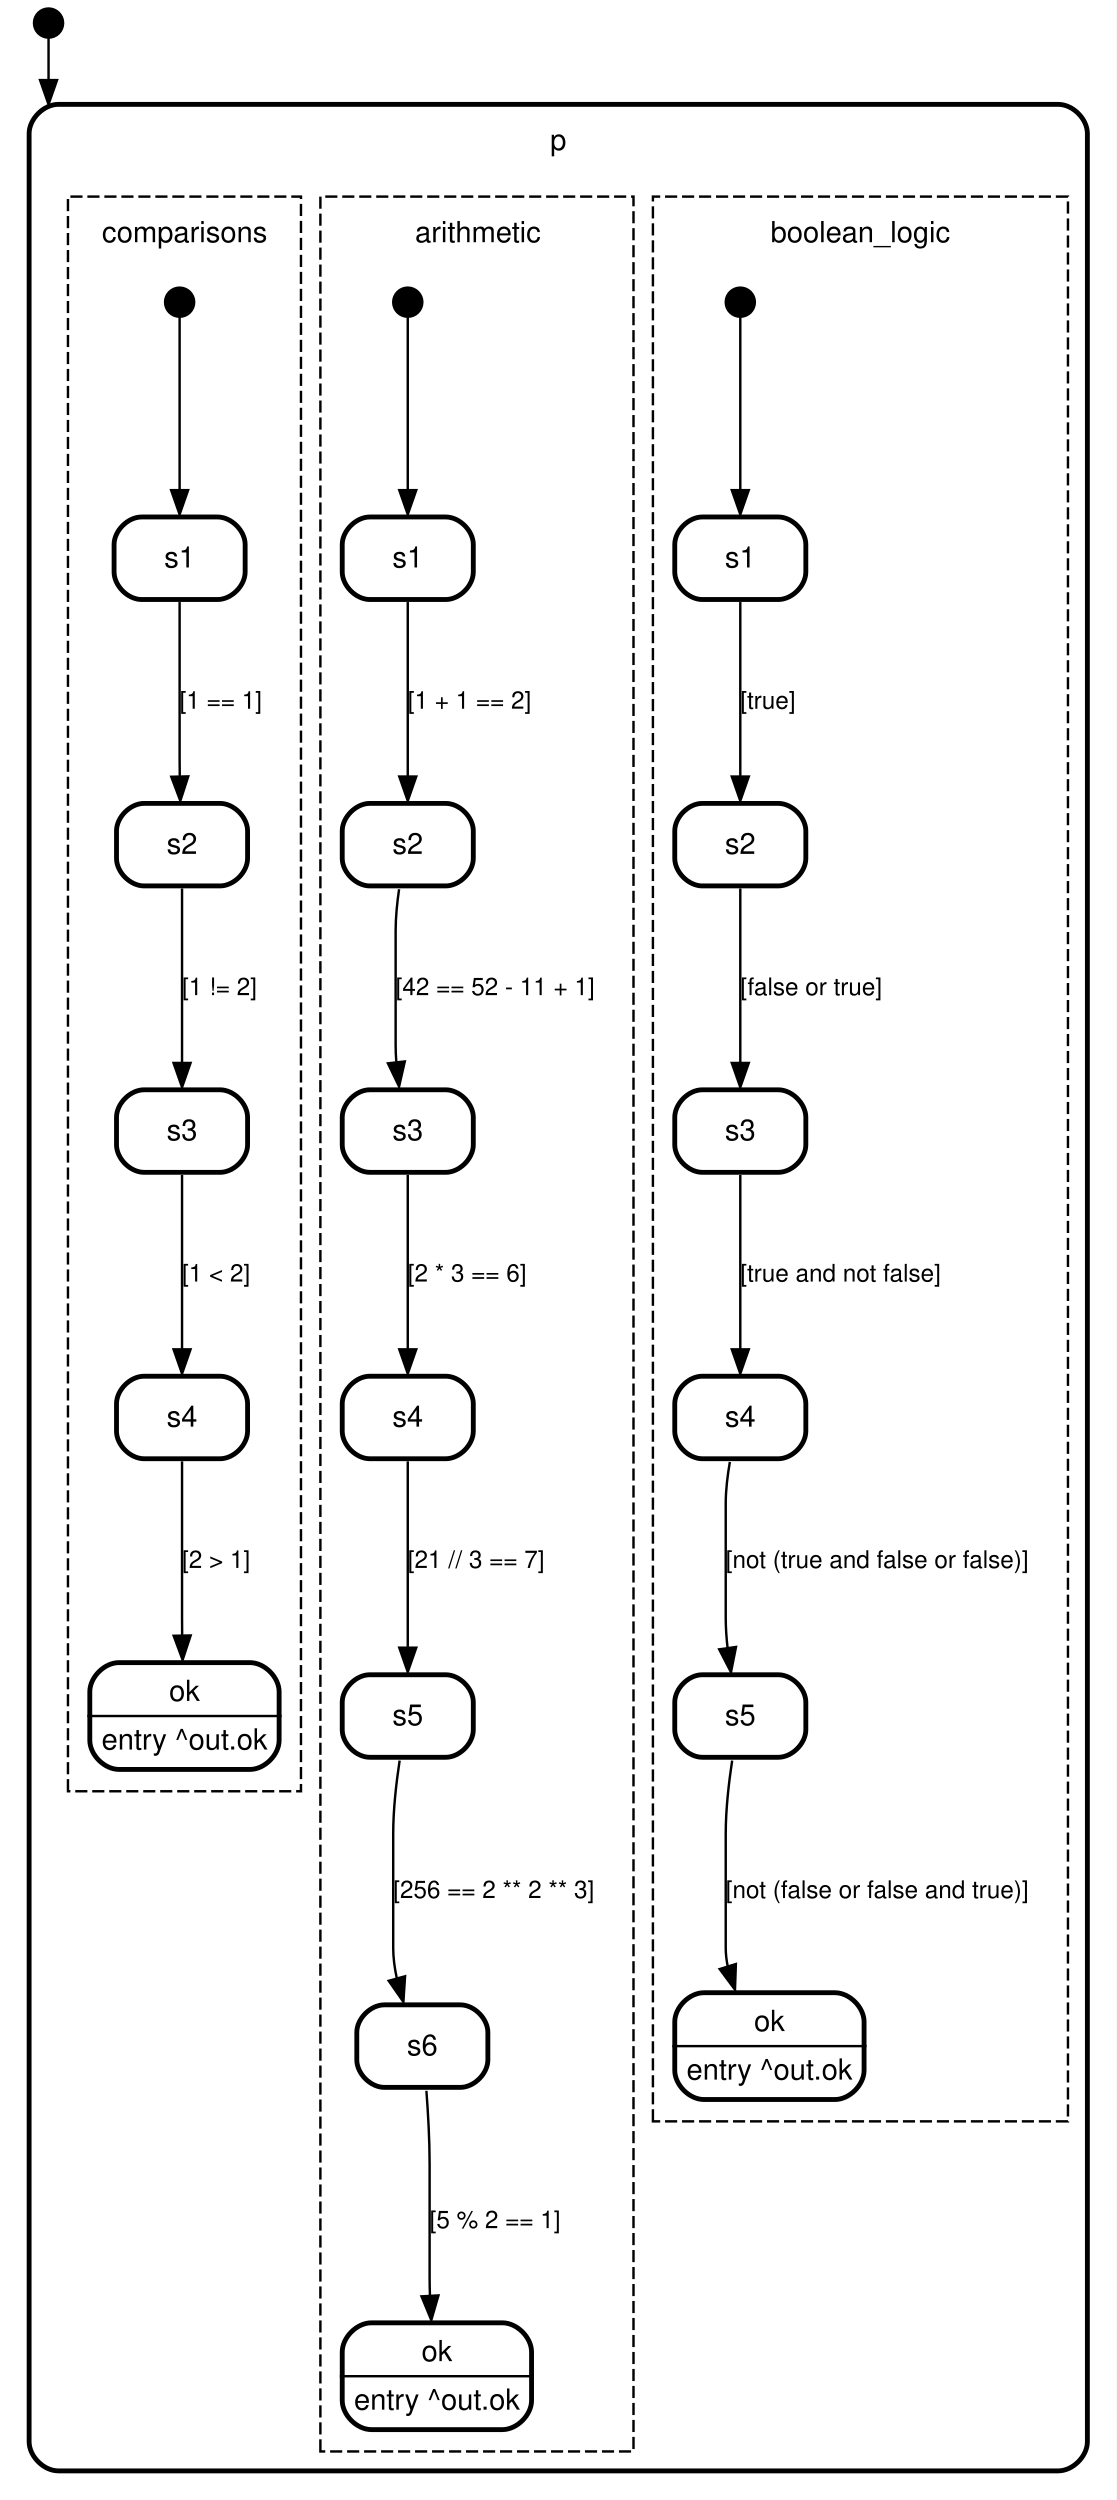
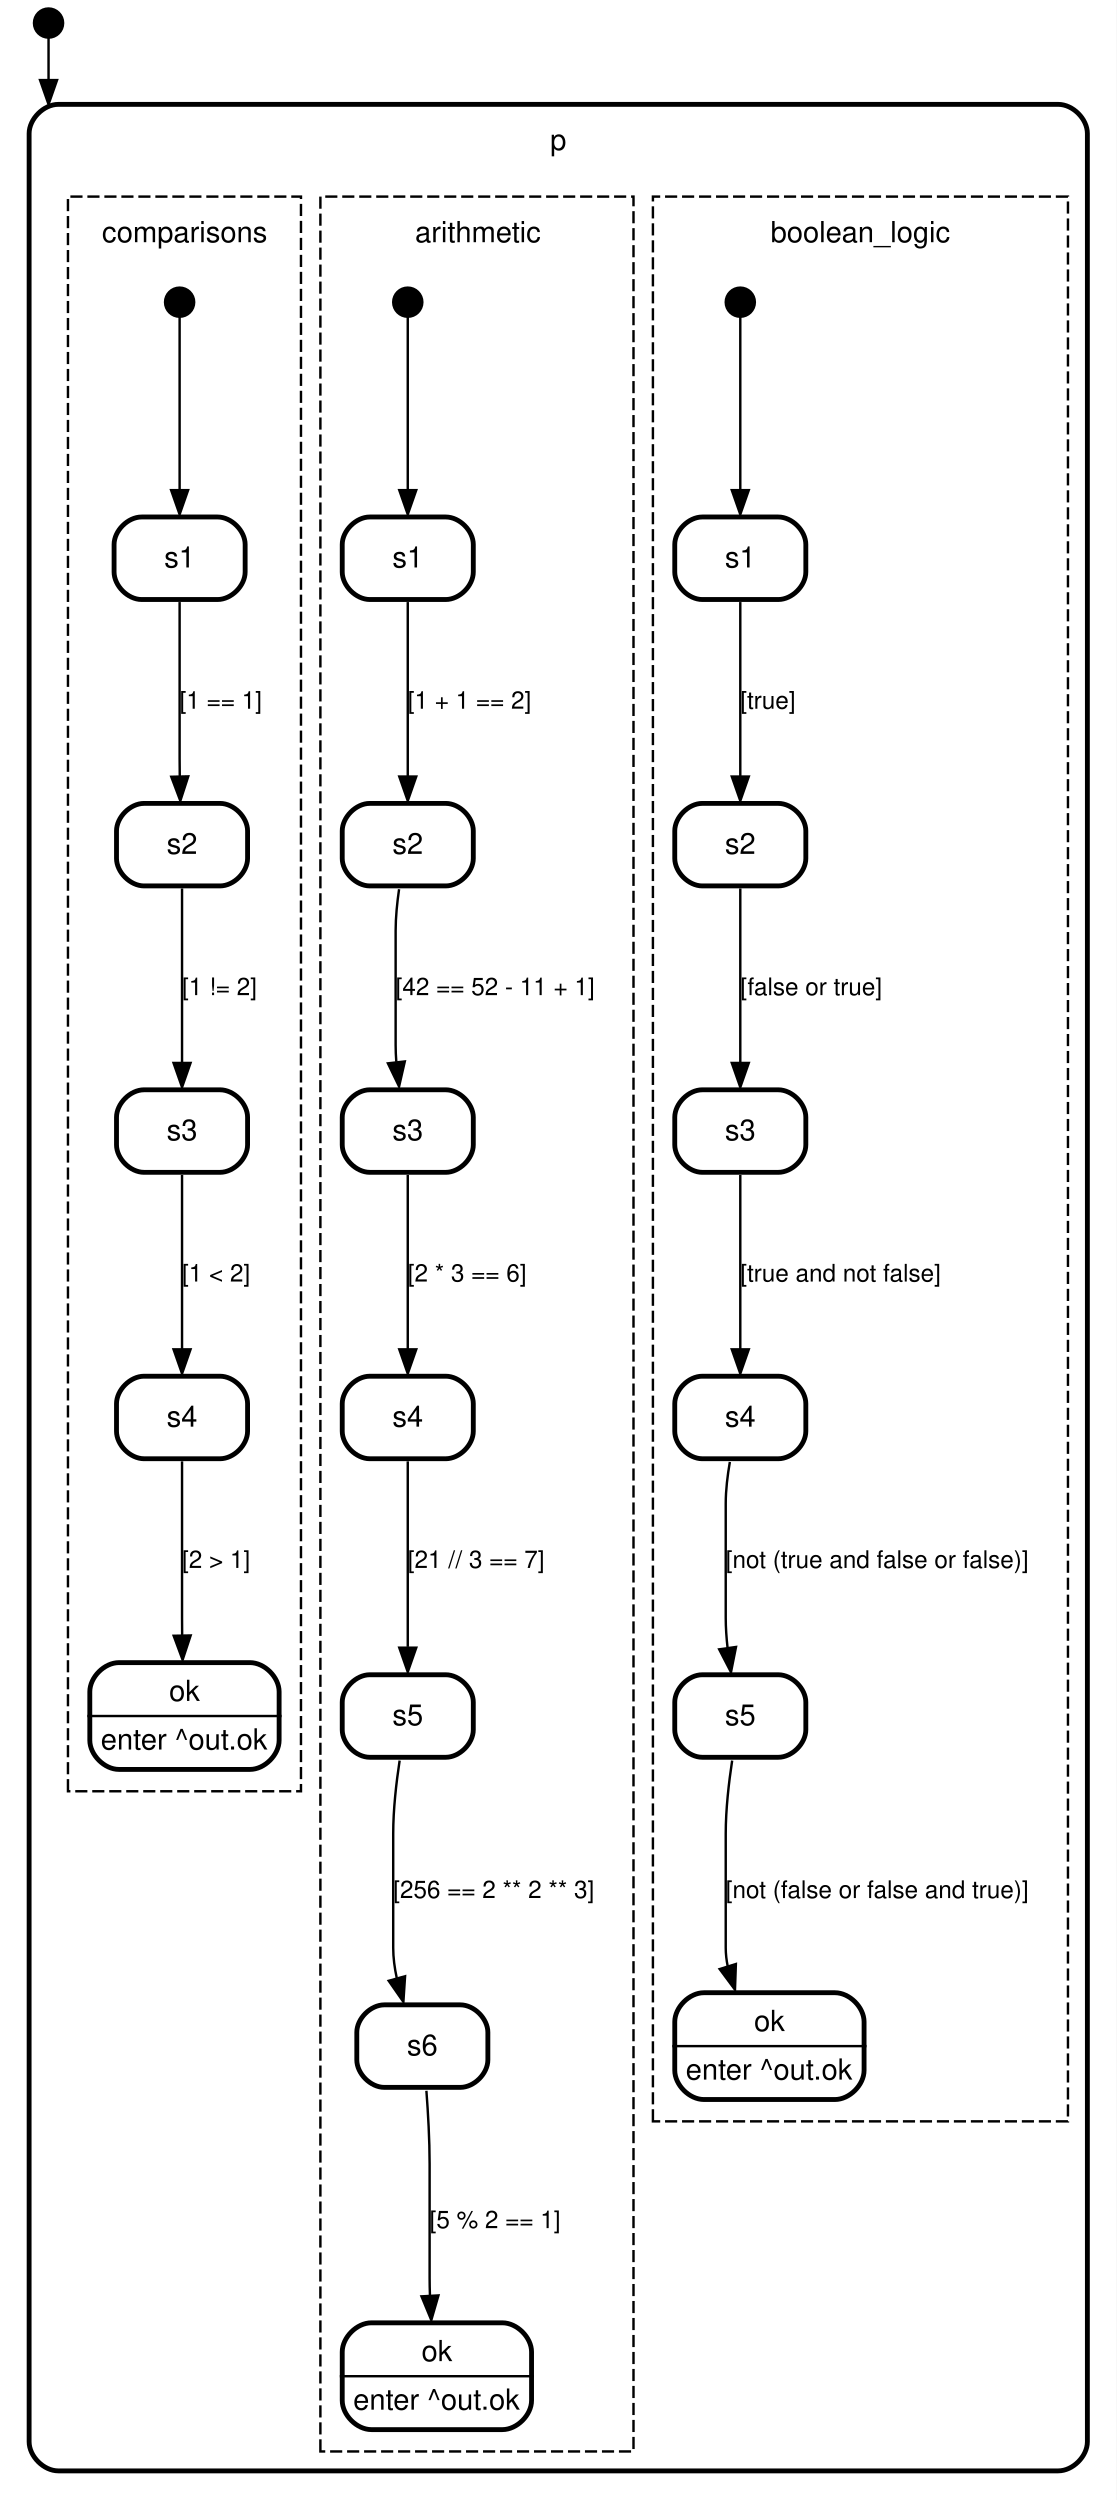
<svg xmlns="http://www.w3.org/2000/svg" width="460pt" height="1030pt" viewBox="0.00 0.00 460.00 1030.00">
  <g id="graph0" class="graph" transform="scale(1 1) rotate(0) translate(4 1026)">
    <polygon fill="#ffffff" stroke="transparent" points="-4,4 -4,-1026 456,-1026 456,4 -4,4" />
    <g id="clust1" class="cluster">
      <path fill="none" stroke="#000000" stroke-width="2" d="M20,-8C20,-8 432,-8 432,-8 438,-8 444,-14 444,-20 444,-20 444,-971 444,-971 444,-977 438,-983 432,-983 432,-983 20,-983 20,-983 14,-983 8,-977 8,-971 8,-971 8,-20 8,-20 8,-14 14,-8 20,-8" />
      <text text-anchor="start" x="222.665" y="-964.2" font-family="Helvetica,sans-Serif" font-size="12.00" fill="#000000">p</text>
    </g>
    <g id="clust2" class="cluster">
      <polygon fill="none" stroke="#000000" stroke-dasharray="5,2" points="265,-152 265,-945 436,-945 436,-152 265,-152" />
      <text text-anchor="start" x="313.487" y="-926.2" font-family="Helvetica,sans-Serif" font-size="12.00" fill="#000000">boolean_logic</text>
    </g>
    <g id="clust3" class="cluster">
      <polygon fill="none" stroke="#000000" stroke-dasharray="5,2" points="128,-16 128,-945 257,-945 257,-16 128,-16" />
      <text text-anchor="start" x="167.001" y="-926.2" font-family="Helvetica,sans-Serif" font-size="12.00" fill="#000000">arithmetic</text>
    </g>
    <g id="clust4" class="cluster">
      <polygon fill="none" stroke="#000000" stroke-dasharray="5,2" points="24,-288 24,-945 120,-945 120,-288 24,-288" />
      <text text-anchor="start" x="37.997" y="-926.2" font-family="Helvetica,sans-Serif" font-size="12.00" fill="#000000">comparisons</text>
    </g>
    <g id="node1" class="node">
      <ellipse fill="#000000" stroke="#000000" stroke-width="2" cx="16" cy="-1016.5" rx="5.5" ry="5.5" />
    </g>
    <g id="edge1" class="edge">
      <path fill="none" stroke="#000000" d="M16,-1010.953C16,-1006.778 16,-1000.504 16,-993.033" />
      <polygon fill="#000000" stroke="#000000" points="19.5,-992.997 16,-982.997 12.5,-992.997 19.5,-992.997" />
      <text text-anchor="middle" x="17.39" y="-994" font-family="Helvetica,sans-Serif" font-size="10.00" fill="#000000"> </text>
    </g>
    <g id="node4" class="node">
      <ellipse fill="#000000" stroke="#000000" stroke-width="2" cx="301" cy="-901.5" rx="5.5" ry="5.5" />
    </g>
    <g id="node10" class="node">
      <polygon fill="transparent" stroke="transparent" stroke-width="2" points="329,-814 273,-814 273,-778 329,-778 329,-814" />
      <text text-anchor="start" x="294.665" y="-792.2" font-family="Helvetica,sans-Serif" font-size="12.00" fill="#000000">s1</text>
      <path fill="none" stroke="#000000" stroke-width="2" d="M285.333,-779C285.333,-779 316.667,-779 316.667,-779 322.333,-779 328,-784.667 328,-790.333 328,-790.333 328,-801.667 328,-801.667 328,-807.333 322.333,-813 316.667,-813 316.667,-813 285.333,-813 285.333,-813 279.667,-813 274,-807.333 274,-801.667 274,-801.667 274,-790.333 274,-790.333 274,-784.667 279.667,-779 285.333,-779" />
    </g>
    <g id="edge2" class="edge">
      <path fill="none" stroke="#000000" d="M301,-895.829C301,-891.174 301,-884.41 301,-878.5 301,-878.5 301,-878.5 301,-831.5 301,-829.108 301,-826.625 301,-824.134" />
      <polygon fill="#000000" stroke="#000000" points="304.5,-824.06 301,-814.06 297.5,-824.06 304.5,-824.06" />
      <text text-anchor="middle" x="302.389" y="-852" font-family="Helvetica,sans-Serif" font-size="10.00" fill="#000000"> </text>
    </g>
    <g id="node5" class="node">
      <polygon fill="transparent" stroke="transparent" stroke-width="2" points="353,-206 273,-206 273,-160 353,-160 353,-206" />
      <text text-anchor="start" x="306.665" y="-189.2" font-family="Helvetica,sans-Serif" font-size="12.00" fill="#000000">ok</text>
-       <text text-anchor="start" x="278.843" y="-169.2" font-family="Helvetica,sans-Serif" font-size="12.00" fill="#000000">entry ^out.ok</text>
+       <text text-anchor="start" x="278.507" y="-169.2" font-family="Helvetica,sans-Serif" font-size="12.00" fill="#000000">enter ^out.ok</text>
      <polygon fill="#000000" stroke="#000000" points="273,-183 273,-183 353,-183 353,-183 273,-183" />
      <path fill="none" stroke="#000000" stroke-width="2" d="M286,-161C286,-161 340,-161 340,-161 346,-161 352,-167 352,-173 352,-173 352,-193 352,-193 352,-199 346,-205 340,-205 340,-205 286,-205 286,-205 280,-205 274,-199 274,-193 274,-193 274,-173 274,-173 274,-167 280,-161 286,-161" />
    </g>
    <g id="node6" class="node">
      <polygon fill="transparent" stroke="transparent" stroke-width="2" points="329,-337 273,-337 273,-301 329,-301 329,-337" />
      <text text-anchor="start" x="294.665" y="-315.2" font-family="Helvetica,sans-Serif" font-size="12.00" fill="#000000">s5</text>
      <path fill="none" stroke="#000000" stroke-width="2" d="M285.333,-302C285.333,-302 316.667,-302 316.667,-302 322.333,-302 328,-307.667 328,-313.333 328,-313.333 328,-324.667 328,-324.667 328,-330.333 322.333,-336 316.667,-336 316.667,-336 285.333,-336 285.333,-336 279.667,-336 274,-330.333 274,-324.667 274,-324.667 274,-313.333 274,-313.333 274,-307.667 279.667,-302 285.333,-302" />
    </g>
    <g id="edge3" class="edge">
      <path fill="none" stroke="#000000" d="M297.649,-300.642C296.275,-291.598 295,-280.512 295,-270.5 295,-270.5 295,-270.5 295,-223.5 295,-220.942 295.304,-218.365 295.832,-215.817" />
      <polygon fill="#000000" stroke="#000000" points="299.183,-216.826 298.817,-206.238 292.5,-214.744 299.183,-216.826" />
      <text text-anchor="start" x="295" y="-244" font-family="Helvetica,sans-Serif" font-size="10.00" fill="#000000">[not (false or false and true)]   </text>
    </g>
    <g id="node7" class="node">
      <polygon fill="transparent" stroke="transparent" stroke-width="2" points="329,-460 273,-460 273,-424 329,-424 329,-460" />
      <text text-anchor="start" x="294.665" y="-438.2" font-family="Helvetica,sans-Serif" font-size="12.00" fill="#000000">s4</text>
      <path fill="none" stroke="#000000" stroke-width="2" d="M285.333,-425C285.333,-425 316.667,-425 316.667,-425 322.333,-425 328,-430.667 328,-436.333 328,-436.333 328,-447.667 328,-447.667 328,-453.333 322.333,-459 316.667,-459 316.667,-459 285.333,-459 285.333,-459 279.667,-459 274,-453.333 274,-447.667 274,-447.667 274,-436.333 274,-436.333 274,-430.667 279.667,-425 285.333,-425" />
    </g>
    <g id="edge4" class="edge">
      <path fill="none" stroke="#000000" d="M296.703,-423.674C295.742,-418.183 295,-412.125 295,-406.5 295,-406.5 295,-406.5 295,-359.5 295,-355.457 295.296,-351.212 295.757,-347.053" />
      <polygon fill="#000000" stroke="#000000" points="299.235,-347.451 297.166,-337.06 292.304,-346.474 299.235,-347.451" />
      <text text-anchor="start" x="295" y="-380" font-family="Helvetica,sans-Serif" font-size="10.00" fill="#000000">[not (true and false or false)]   </text>
    </g>
    <g id="node8" class="node">
      <polygon fill="transparent" stroke="transparent" stroke-width="2" points="329,-578 273,-578 273,-542 329,-542 329,-578" />
      <text text-anchor="start" x="294.665" y="-556.2" font-family="Helvetica,sans-Serif" font-size="12.00" fill="#000000">s3</text>
      <path fill="none" stroke="#000000" stroke-width="2" d="M285.333,-543C285.333,-543 316.667,-543 316.667,-543 322.333,-543 328,-548.667 328,-554.333 328,-554.333 328,-565.667 328,-565.667 328,-571.333 322.333,-577 316.667,-577 316.667,-577 285.333,-577 285.333,-577 279.667,-577 274,-571.333 274,-565.667 274,-565.667 274,-554.333 274,-554.333 274,-548.667 279.667,-543 285.333,-543" />
    </g>
    <g id="edge5" class="edge">
      <path fill="none" stroke="#000000" d="M301,-541.94C301,-536.35 301,-530.17 301,-524.5 301,-524.5 301,-524.5 301,-477.5 301,-475.108 301,-472.625 301,-470.134" />
      <polygon fill="#000000" stroke="#000000" points="304.5,-470.06 301,-460.06 297.5,-470.06 304.5,-470.06" />
      <text text-anchor="start" x="301" y="-498" font-family="Helvetica,sans-Serif" font-size="10.00" fill="#000000">[true and not false]   </text>
    </g>
    <g id="node9" class="node">
      <polygon fill="transparent" stroke="transparent" stroke-width="2" points="329,-696 273,-696 273,-660 329,-660 329,-696" />
      <text text-anchor="start" x="294.665" y="-674.2" font-family="Helvetica,sans-Serif" font-size="12.00" fill="#000000">s2</text>
      <path fill="none" stroke="#000000" stroke-width="2" d="M285.333,-661C285.333,-661 316.667,-661 316.667,-661 322.333,-661 328,-666.667 328,-672.333 328,-672.333 328,-683.667 328,-683.667 328,-689.333 322.333,-695 316.667,-695 316.667,-695 285.333,-695 285.333,-695 279.667,-695 274,-689.333 274,-683.667 274,-683.667 274,-672.333 274,-672.333 274,-666.667 279.667,-661 285.333,-661" />
    </g>
    <g id="edge6" class="edge">
      <path fill="none" stroke="#000000" d="M301,-659.94C301,-654.35 301,-648.17 301,-642.5 301,-642.5 301,-642.5 301,-595.5 301,-593.108 301,-590.625 301,-588.134" />
      <polygon fill="#000000" stroke="#000000" points="304.5,-588.06 301,-578.06 297.5,-588.06 304.5,-588.06" />
      <text text-anchor="start" x="301" y="-616" font-family="Helvetica,sans-Serif" font-size="10.00" fill="#000000">[false or true]   </text>
    </g>
    <g id="edge7" class="edge">
      <path fill="none" stroke="#000000" d="M301,-777.94C301,-772.35 301,-766.17 301,-760.5 301,-760.5 301,-760.5 301,-713.5 301,-711.108 301,-708.625 301,-706.134" />
      <polygon fill="#000000" stroke="#000000" points="304.5,-706.06 301,-696.06 297.5,-706.06 304.5,-706.06" />
      <text text-anchor="start" x="301" y="-734" font-family="Helvetica,sans-Serif" font-size="10.00" fill="#000000">[true]   </text>
    </g>
    <g id="node12" class="node">
      <ellipse fill="#000000" stroke="#000000" stroke-width="2" cx="164" cy="-901.5" rx="5.5" ry="5.5" />
    </g>
    <g id="node19" class="node">
      <polygon fill="transparent" stroke="transparent" stroke-width="2" points="192,-814 136,-814 136,-778 192,-778 192,-814" />
      <text text-anchor="start" x="157.665" y="-792.2" font-family="Helvetica,sans-Serif" font-size="12.00" fill="#000000">s1</text>
      <path fill="none" stroke="#000000" stroke-width="2" d="M148.333,-779C148.333,-779 179.667,-779 179.667,-779 185.333,-779 191,-784.667 191,-790.333 191,-790.333 191,-801.667 191,-801.667 191,-807.333 185.333,-813 179.667,-813 179.667,-813 148.333,-813 148.333,-813 142.667,-813 137,-807.333 137,-801.667 137,-801.667 137,-790.333 137,-790.333 137,-784.667 142.667,-779 148.333,-779" />
    </g>
    <g id="edge8" class="edge">
      <path fill="none" stroke="#000000" d="M164,-895.829C164,-891.174 164,-884.41 164,-878.5 164,-878.5 164,-878.5 164,-831.5 164,-829.108 164,-826.625 164,-824.134" />
      <polygon fill="#000000" stroke="#000000" points="167.5,-824.06 164,-814.06 160.5,-824.06 167.5,-824.06" />
      <text text-anchor="middle" x="165.389" y="-852" font-family="Helvetica,sans-Serif" font-size="10.00" fill="#000000"> </text>
    </g>
    <g id="node13" class="node">
      <polygon fill="transparent" stroke="transparent" stroke-width="2" points="216,-70 136,-70 136,-24 216,-24 216,-70" />
      <text text-anchor="start" x="169.665" y="-53.2" font-family="Helvetica,sans-Serif" font-size="12.00" fill="#000000">ok</text>
-       <text text-anchor="start" x="141.843" y="-33.2" font-family="Helvetica,sans-Serif" font-size="12.00" fill="#000000">entry ^out.ok</text>
+       <text text-anchor="start" x="141.507" y="-33.2" font-family="Helvetica,sans-Serif" font-size="12.00" fill="#000000">enter ^out.ok</text>
      <polygon fill="#000000" stroke="#000000" points="136,-47 136,-47 216,-47 216,-47 136,-47" />
      <path fill="none" stroke="#000000" stroke-width="2" d="M149,-25C149,-25 203,-25 203,-25 209,-25 215,-31 215,-37 215,-37 215,-57 215,-57 215,-63 209,-69 203,-69 203,-69 149,-69 149,-69 143,-69 137,-63 137,-57 137,-57 137,-37 137,-37 137,-31 143,-25 149,-25" />
    </g>
    <g id="node14" class="node">
      <polygon fill="transparent" stroke="transparent" stroke-width="2" points="198,-201 142,-201 142,-165 198,-165 198,-201" />
      <text text-anchor="start" x="163.665" y="-179.2" font-family="Helvetica,sans-Serif" font-size="12.00" fill="#000000">s6</text>
      <path fill="none" stroke="#000000" stroke-width="2" d="M154.333,-166C154.333,-166 185.667,-166 185.667,-166 191.333,-166 197,-171.667 197,-177.333 197,-177.333 197,-188.667 197,-188.667 197,-194.333 191.333,-200 185.667,-200 185.667,-200 154.333,-200 154.333,-200 148.667,-200 143,-194.333 143,-188.667 143,-188.667 143,-177.333 143,-177.333 143,-171.667 148.667,-166 154.333,-166" />
    </g>
    <g id="edge9" class="edge">
      <path fill="none" stroke="#000000" d="M171.675,-164.592C172.363,-155.537 173,-144.455 173,-134.5 173,-134.5 173,-134.5 173,-87.5 173,-85.121 173.052,-82.664 173.143,-80.193" />
      <polygon fill="#000000" stroke="#000000" points="176.643,-80.285 173.696,-70.109 169.653,-79.902 176.643,-80.285" />
      <text text-anchor="start" x="173" y="-108" font-family="Helvetica,sans-Serif" font-size="10.00" fill="#000000">[5 % 2 == 1]   </text>
    </g>
    <g id="node15" class="node">
      <polygon fill="transparent" stroke="transparent" stroke-width="2" points="192,-337 136,-337 136,-301 192,-301 192,-337" />
      <text text-anchor="start" x="157.665" y="-315.2" font-family="Helvetica,sans-Serif" font-size="12.00" fill="#000000">s5</text>
      <path fill="none" stroke="#000000" stroke-width="2" d="M148.333,-302C148.333,-302 179.667,-302 179.667,-302 185.333,-302 191,-307.667 191,-313.333 191,-313.333 191,-324.667 191,-324.667 191,-330.333 185.333,-336 179.667,-336 179.667,-336 148.333,-336 148.333,-336 142.667,-336 137,-330.333 137,-324.667 137,-324.667 137,-313.333 137,-313.333 137,-307.667 142.667,-302 148.333,-302" />
    </g>
    <g id="edge10" class="edge">
      <path fill="none" stroke="#000000" d="M160.649,-300.642C159.275,-291.598 158,-280.512 158,-270.5 158,-270.5 158,-270.5 158,-223.5 158,-219.409 158.57,-215.179 159.461,-211.063" />
      <polygon fill="#000000" stroke="#000000" points="162.892,-211.786 162.197,-201.214 156.148,-209.913 162.892,-211.786" />
      <text text-anchor="start" x="158" y="-244" font-family="Helvetica,sans-Serif" font-size="10.00" fill="#000000">[256 == 2 ** 2 ** 3]   </text>
    </g>
    <g id="node16" class="node">
      <polygon fill="transparent" stroke="transparent" stroke-width="2" points="192,-460 136,-460 136,-424 192,-424 192,-460" />
      <text text-anchor="start" x="157.665" y="-438.2" font-family="Helvetica,sans-Serif" font-size="12.00" fill="#000000">s4</text>
      <path fill="none" stroke="#000000" stroke-width="2" d="M148.333,-425C148.333,-425 179.667,-425 179.667,-425 185.333,-425 191,-430.667 191,-436.333 191,-436.333 191,-447.667 191,-447.667 191,-453.333 185.333,-459 179.667,-459 179.667,-459 148.333,-459 148.333,-459 142.667,-459 137,-453.333 137,-447.667 137,-447.667 137,-436.333 137,-436.333 137,-430.667 142.667,-425 148.333,-425" />
    </g>
    <g id="edge11" class="edge">
      <path fill="none" stroke="#000000" d="M164,-423.94C164,-418.35 164,-412.17 164,-406.5 164,-406.5 164,-406.5 164,-359.5 164,-355.615 164,-351.521 164,-347.488" />
      <polygon fill="#000000" stroke="#000000" points="167.5,-347.145 164,-337.145 160.5,-347.145 167.5,-347.145" />
      <text text-anchor="start" x="164" y="-380" font-family="Helvetica,sans-Serif" font-size="10.00" fill="#000000">[21 // 3 == 7]   </text>
    </g>
    <g id="node17" class="node">
      <polygon fill="transparent" stroke="transparent" stroke-width="2" points="192,-578 136,-578 136,-542 192,-542 192,-578" />
      <text text-anchor="start" x="157.665" y="-556.2" font-family="Helvetica,sans-Serif" font-size="12.00" fill="#000000">s3</text>
      <path fill="none" stroke="#000000" stroke-width="2" d="M148.333,-543C148.333,-543 179.667,-543 179.667,-543 185.333,-543 191,-548.667 191,-554.333 191,-554.333 191,-565.667 191,-565.667 191,-571.333 185.333,-577 179.667,-577 179.667,-577 148.333,-577 148.333,-577 142.667,-577 137,-571.333 137,-565.667 137,-565.667 137,-554.333 137,-554.333 137,-548.667 142.667,-543 148.333,-543" />
    </g>
    <g id="edge12" class="edge">
      <path fill="none" stroke="#000000" d="M164,-541.94C164,-536.35 164,-530.17 164,-524.5 164,-524.5 164,-524.5 164,-477.5 164,-475.108 164,-472.625 164,-470.134" />
      <polygon fill="#000000" stroke="#000000" points="167.5,-470.06 164,-460.06 160.5,-470.06 167.5,-470.06" />
      <text text-anchor="start" x="164" y="-498" font-family="Helvetica,sans-Serif" font-size="10.00" fill="#000000">[2 * 3 == 6]   </text>
    </g>
    <g id="node18" class="node">
      <polygon fill="transparent" stroke="transparent" stroke-width="2" points="192,-696 136,-696 136,-660 192,-660 192,-696" />
      <text text-anchor="start" x="157.665" y="-674.2" font-family="Helvetica,sans-Serif" font-size="12.00" fill="#000000">s2</text>
      <path fill="none" stroke="#000000" stroke-width="2" d="M148.333,-661C148.333,-661 179.667,-661 179.667,-661 185.333,-661 191,-666.667 191,-672.333 191,-672.333 191,-683.667 191,-683.667 191,-689.333 185.333,-695 179.667,-695 179.667,-695 148.333,-695 148.333,-695 142.667,-695 137,-689.333 137,-683.667 137,-683.667 137,-672.333 137,-672.333 137,-666.667 142.667,-661 148.333,-661" />
    </g>
    <g id="edge13" class="edge">
      <path fill="none" stroke="#000000" d="M160.419,-659.644C159.618,-654.152 159,-648.102 159,-642.5 159,-642.5 159,-642.5 159,-595.5 159,-593.224 159.102,-590.875 159.277,-588.518" />
      <polygon fill="#000000" stroke="#000000" points="162.78,-588.685 160.419,-578.356 155.824,-587.902 162.78,-588.685" />
      <text text-anchor="start" x="159" y="-616" font-family="Helvetica,sans-Serif" font-size="10.00" fill="#000000">[42 == 52 - 11 + 1]   </text>
    </g>
    <g id="edge14" class="edge">
      <path fill="none" stroke="#000000" d="M164,-777.94C164,-772.35 164,-766.17 164,-760.5 164,-760.5 164,-760.5 164,-713.5 164,-711.108 164,-708.625 164,-706.134" />
      <polygon fill="#000000" stroke="#000000" points="167.5,-706.06 164,-696.06 160.5,-706.06 167.5,-706.06" />
      <text text-anchor="start" x="164" y="-734" font-family="Helvetica,sans-Serif" font-size="10.00" fill="#000000">[1 + 1 == 2]   </text>
    </g>
    <g id="node21" class="node">
      <ellipse fill="#000000" stroke="#000000" stroke-width="2" cx="70" cy="-901.5" rx="5.5" ry="5.5" />
    </g>
    <g id="node26" class="node">
      <polygon fill="transparent" stroke="transparent" stroke-width="2" points="98,-814 42,-814 42,-778 98,-778 98,-814" />
      <text text-anchor="start" x="63.665" y="-792.2" font-family="Helvetica,sans-Serif" font-size="12.00" fill="#000000">s1</text>
      <path fill="none" stroke="#000000" stroke-width="2" d="M54.333,-779C54.333,-779 85.667,-779 85.667,-779 91.333,-779 97,-784.667 97,-790.333 97,-790.333 97,-801.667 97,-801.667 97,-807.333 91.333,-813 85.667,-813 85.667,-813 54.333,-813 54.333,-813 48.667,-813 43,-807.333 43,-801.667 43,-801.667 43,-790.333 43,-790.333 43,-784.667 48.667,-779 54.333,-779" />
    </g>
    <g id="edge15" class="edge">
      <path fill="none" stroke="#000000" d="M70,-895.829C70,-891.174 70,-884.41 70,-878.5 70,-878.5 70,-878.5 70,-831.5 70,-829.108 70,-826.625 70,-824.134" />
      <polygon fill="#000000" stroke="#000000" points="73.5,-824.06 70,-814.06 66.5,-824.06 73.5,-824.06" />
      <text text-anchor="middle" x="71.389" y="-852" font-family="Helvetica,sans-Serif" font-size="10.00" fill="#000000"> </text>
    </g>
    <g id="node22" class="node">
      <polygon fill="transparent" stroke="transparent" stroke-width="2" points="112,-342 32,-342 32,-296 112,-296 112,-342" />
      <text text-anchor="start" x="65.665" y="-325.2" font-family="Helvetica,sans-Serif" font-size="12.00" fill="#000000">ok</text>
-       <text text-anchor="start" x="37.843" y="-305.2" font-family="Helvetica,sans-Serif" font-size="12.00" fill="#000000">entry ^out.ok</text>
+       <text text-anchor="start" x="37.507" y="-305.2" font-family="Helvetica,sans-Serif" font-size="12.00" fill="#000000">enter ^out.ok</text>
      <polygon fill="#000000" stroke="#000000" points="32,-319 32,-319 112,-319 112,-319 32,-319" />
      <path fill="none" stroke="#000000" stroke-width="2" d="M45,-297C45,-297 99,-297 99,-297 105,-297 111,-303 111,-309 111,-309 111,-329 111,-329 111,-335 105,-341 99,-341 99,-341 45,-341 45,-341 39,-341 33,-335 33,-329 33,-329 33,-309 33,-309 33,-303 39,-297 45,-297" />
    </g>
    <g id="node23" class="node">
      <polygon fill="transparent" stroke="transparent" stroke-width="2" points="99,-460 43,-460 43,-424 99,-424 99,-460" />
      <text text-anchor="start" x="64.665" y="-438.2" font-family="Helvetica,sans-Serif" font-size="12.00" fill="#000000">s4</text>
      <path fill="none" stroke="#000000" stroke-width="2" d="M55.333,-425C55.333,-425 86.667,-425 86.667,-425 92.333,-425 98,-430.667 98,-436.333 98,-436.333 98,-447.667 98,-447.667 98,-453.333 92.333,-459 86.667,-459 86.667,-459 55.333,-459 55.333,-459 49.667,-459 44,-453.333 44,-447.667 44,-447.667 44,-436.333 44,-436.333 44,-430.667 49.667,-425 55.333,-425" />
    </g>
    <g id="edge16" class="edge">
      <path fill="none" stroke="#000000" d="M71,-423.94C71,-418.35 71,-412.17 71,-406.5 71,-406.5 71,-406.5 71,-359.5 71,-357.126 71.017,-354.674 71.048,-352.207" />
      <polygon fill="#000000" stroke="#000000" points="74.548,-352.191 71.232,-342.128 67.549,-352.062 74.548,-352.191" />
      <text text-anchor="start" x="71" y="-380" font-family="Helvetica,sans-Serif" font-size="10.00" fill="#000000">[2 &gt; 1]   </text>
    </g>
    <g id="node24" class="node">
      <polygon fill="transparent" stroke="transparent" stroke-width="2" points="99,-578 43,-578 43,-542 99,-542 99,-578" />
      <text text-anchor="start" x="64.665" y="-556.2" font-family="Helvetica,sans-Serif" font-size="12.00" fill="#000000">s3</text>
      <path fill="none" stroke="#000000" stroke-width="2" d="M55.333,-543C55.333,-543 86.667,-543 86.667,-543 92.333,-543 98,-548.667 98,-554.333 98,-554.333 98,-565.667 98,-565.667 98,-571.333 92.333,-577 86.667,-577 86.667,-577 55.333,-577 55.333,-577 49.667,-577 44,-571.333 44,-565.667 44,-565.667 44,-554.333 44,-554.333 44,-548.667 49.667,-543 55.333,-543" />
    </g>
    <g id="edge17" class="edge">
      <path fill="none" stroke="#000000" d="M71,-541.94C71,-536.35 71,-530.17 71,-524.5 71,-524.5 71,-524.5 71,-477.5 71,-475.108 71,-472.625 71,-470.134" />
      <polygon fill="#000000" stroke="#000000" points="74.5,-470.06 71,-460.06 67.5,-470.06 74.5,-470.06" />
      <text text-anchor="start" x="71" y="-498" font-family="Helvetica,sans-Serif" font-size="10.00" fill="#000000">[1 &lt; 2]   </text>
    </g>
    <g id="node25" class="node">
      <polygon fill="transparent" stroke="transparent" stroke-width="2" points="99,-696 43,-696 43,-660 99,-660 99,-696" />
      <text text-anchor="start" x="64.665" y="-674.2" font-family="Helvetica,sans-Serif" font-size="12.00" fill="#000000">s2</text>
      <path fill="none" stroke="#000000" stroke-width="2" d="M55.333,-661C55.333,-661 86.667,-661 86.667,-661 92.333,-661 98,-666.667 98,-672.333 98,-672.333 98,-683.667 98,-683.667 98,-689.333 92.333,-695 86.667,-695 86.667,-695 55.333,-695 55.333,-695 49.667,-695 44,-689.333 44,-683.667 44,-683.667 44,-672.333 44,-672.333 44,-666.667 49.667,-661 55.333,-661" />
    </g>
    <g id="edge18" class="edge">
      <path fill="none" stroke="#000000" d="M71,-659.94C71,-654.35 71,-648.17 71,-642.5 71,-642.5 71,-642.5 71,-595.5 71,-593.108 71,-590.625 71,-588.134" />
      <polygon fill="#000000" stroke="#000000" points="74.5,-588.06 71,-578.06 67.5,-588.06 74.5,-588.06" />
      <text text-anchor="start" x="71" y="-616" font-family="Helvetica,sans-Serif" font-size="10.00" fill="#000000">[1 != 2]   </text>
    </g>
    <g id="edge19" class="edge">
      <path fill="none" stroke="#000000" d="M70,-777.94C70,-772.35 70,-766.17 70,-760.5 70,-760.5 70,-760.5 70,-713.5 70,-711.107 70.023,-708.624 70.062,-706.132" />
      <polygon fill="#000000" stroke="#000000" points="73.563,-706.135 70.295,-696.057 66.565,-705.973 73.563,-706.135" />
      <text text-anchor="start" x="70" y="-734" font-family="Helvetica,sans-Serif" font-size="10.00" fill="#000000">[1 == 1]   </text>
    </g>
  </g>
</svg>
